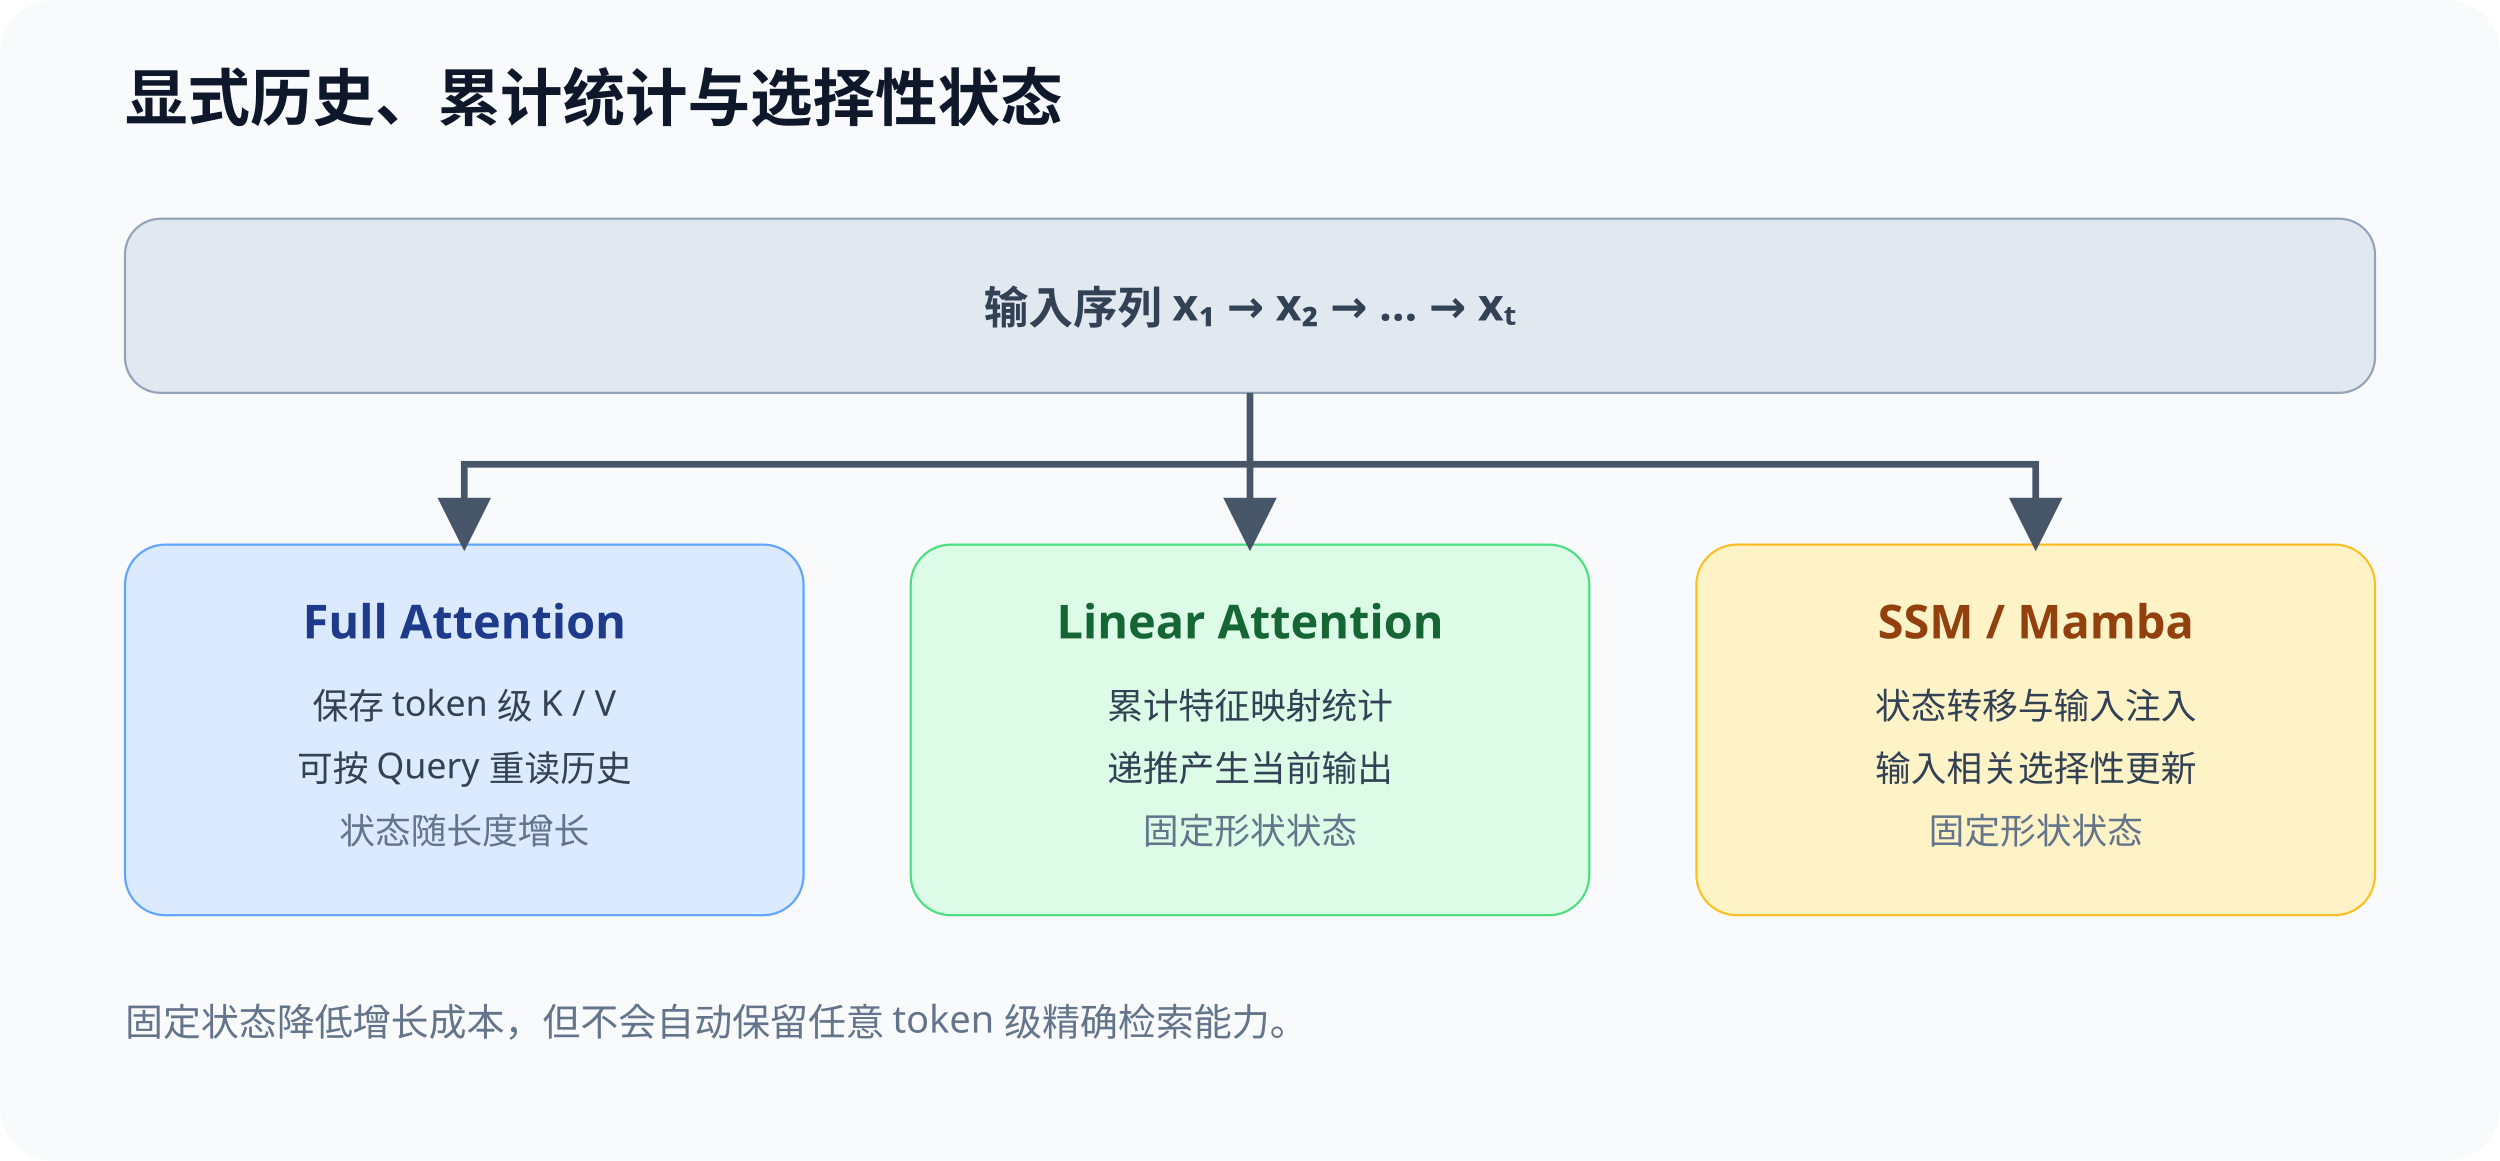
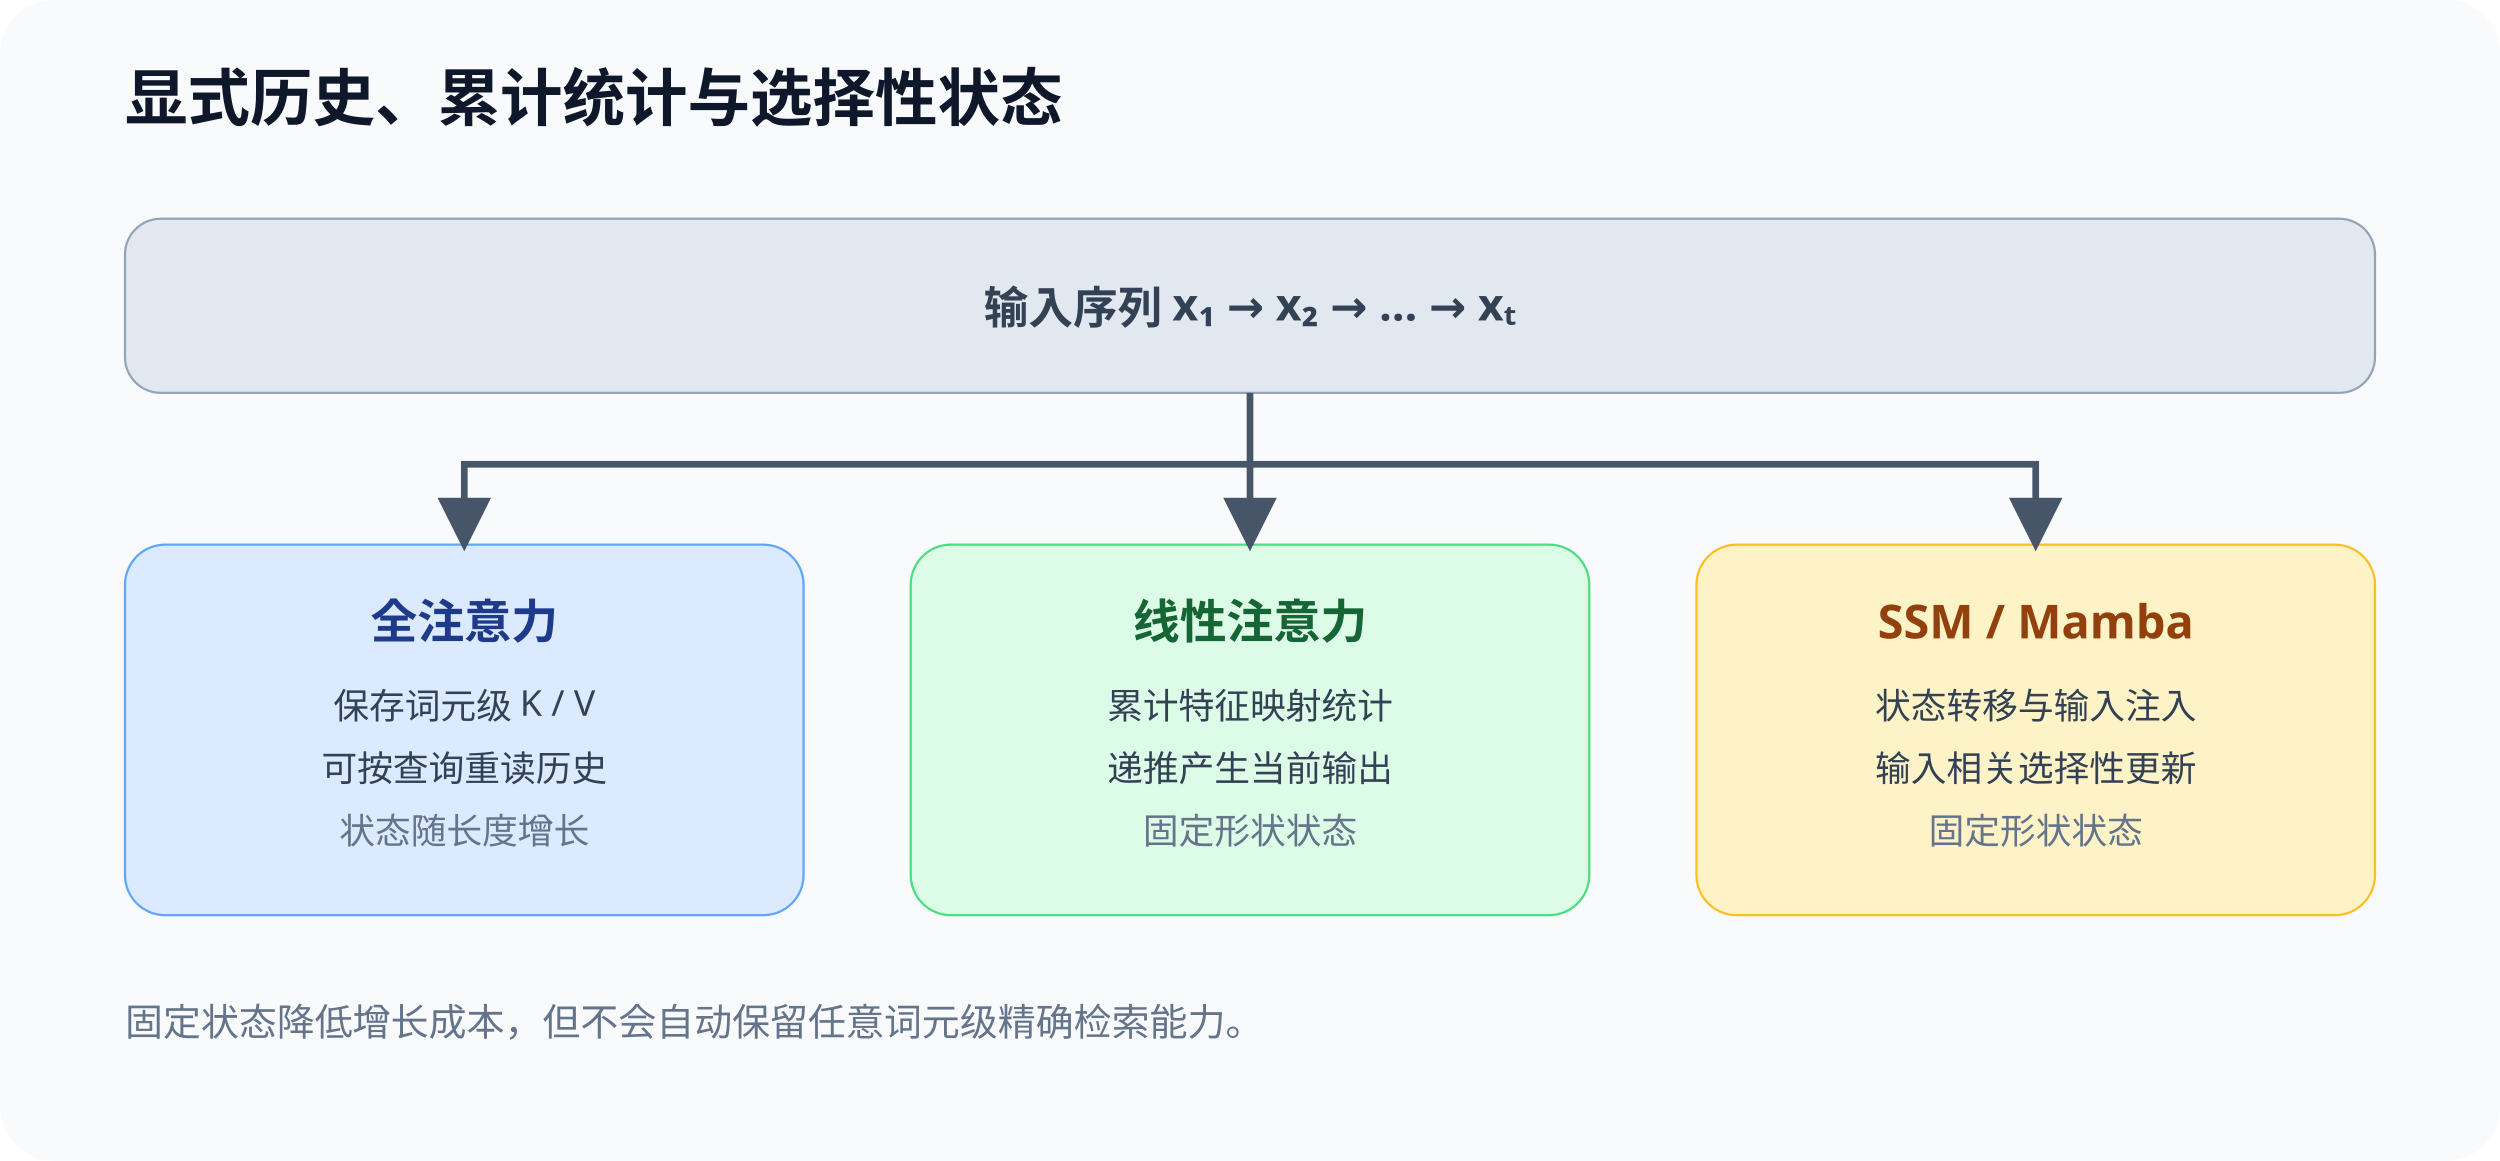
<svg xmlns="http://www.w3.org/2000/svg" width="1120" height="520" viewBox="0 0 1120 520">
  <defs>
    <marker id="a" markerWidth="8" markerHeight="8" refX="7" refY="4" orient="auto">
      <path d="M0,0 L8,4 L0,8 Z" fill="#475569" />
    </marker>
  </defs>
  <rect width="1120" height="520" rx="24" fill="#f8fafc" />
  <text x="56" y="54" font-size="28" font-family="sans-serif" font-weight="700" fill="#0f172a">显式历史、累计统计与选择性状态</text>
  <g font-family="sans-serif" text-anchor="middle">
    <rect x="56" y="98" width="1008" height="78" rx="16" fill="#e2e8f0" stroke="#94a3b8" />
    <text x="560" y="145" font-size="20" font-weight="700" fill="#334155">输入序列 x₁ → x₂ → … → xₜ</text>
    <rect x="56" y="244" width="304" height="166" rx="18" fill="#dbeafe" stroke="#60a5fa" />
-     <text x="208" y="286" font-size="21" font-weight="700" fill="#1e3a8a">Full Attention</text>
-     <text x="208" y="322" font-size="16" fill="#334155">保存 token 级 K / V</text>
-     <text x="208" y="350" font-size="16" fill="#334155">可按 Query 重读历史</text>
+     <text x="208" y="286" font-size="21" font-weight="700" fill="#1e3a8a">全注意力</text>
+     <text x="208" y="322" font-size="16" fill="#334155">保存词元级 K / V</text>
+     <text x="208" y="350" font-size="16" fill="#334155">可按查询重读历史</text>
    <text x="208" y="378" font-size="16" fill="#64748b">状态随长度增长</text>
    <rect x="408" y="244" width="304" height="166" rx="18" fill="#dcfce7" stroke="#4ade80" />
-     <text x="560" y="286" font-size="21" font-weight="700" fill="#166534">Linear Attention</text>
+     <text x="560" y="286" font-size="21" font-weight="700" fill="#166534">线性注意力</text>
    <text x="560" y="322" font-size="16" fill="#334155">累计特征映射统计</text>
    <text x="560" y="350" font-size="16" fill="#334155">递推产生当前输出</text>
    <text x="560" y="378" font-size="16" fill="#64748b">固定形状状态</text>
    <rect x="760" y="244" width="304" height="166" rx="18" fill="#fef3c7" stroke="#fbbf24" />
    <text x="912" y="286" font-size="21" font-weight="700" fill="#92400e">SSM / Mamba</text>
    <text x="912" y="322" font-size="16" fill="#334155">状态转移与输入注入</text>
    <text x="912" y="350" font-size="16" fill="#334155">输入相关选择性更新</text>
    <text x="912" y="378" font-size="16" fill="#64748b">固定形状状态</text>
  </g>
  <path d="M560 176 V208 H208 V244" fill="none" stroke="#475569" stroke-width="3" marker-end="url(#a)" />
  <path d="M560 208 V244" fill="none" stroke="#475569" stroke-width="3" marker-end="url(#a)" />
  <path d="M560 208 H912 V244" fill="none" stroke="#475569" stroke-width="3" marker-end="url(#a)" />
-   <text x="56" y="464" font-size="17" font-family="sans-serif" fill="#64748b">固定状态降低增长成本，但不会自动保留任意 token 级精确检索能力。</text>
+   <text x="56" y="464" font-size="17" font-family="sans-serif" fill="#64748b">固定状态降低增长成本，但不会自动保留任意词元级精确检索能力。</text>
</svg>
